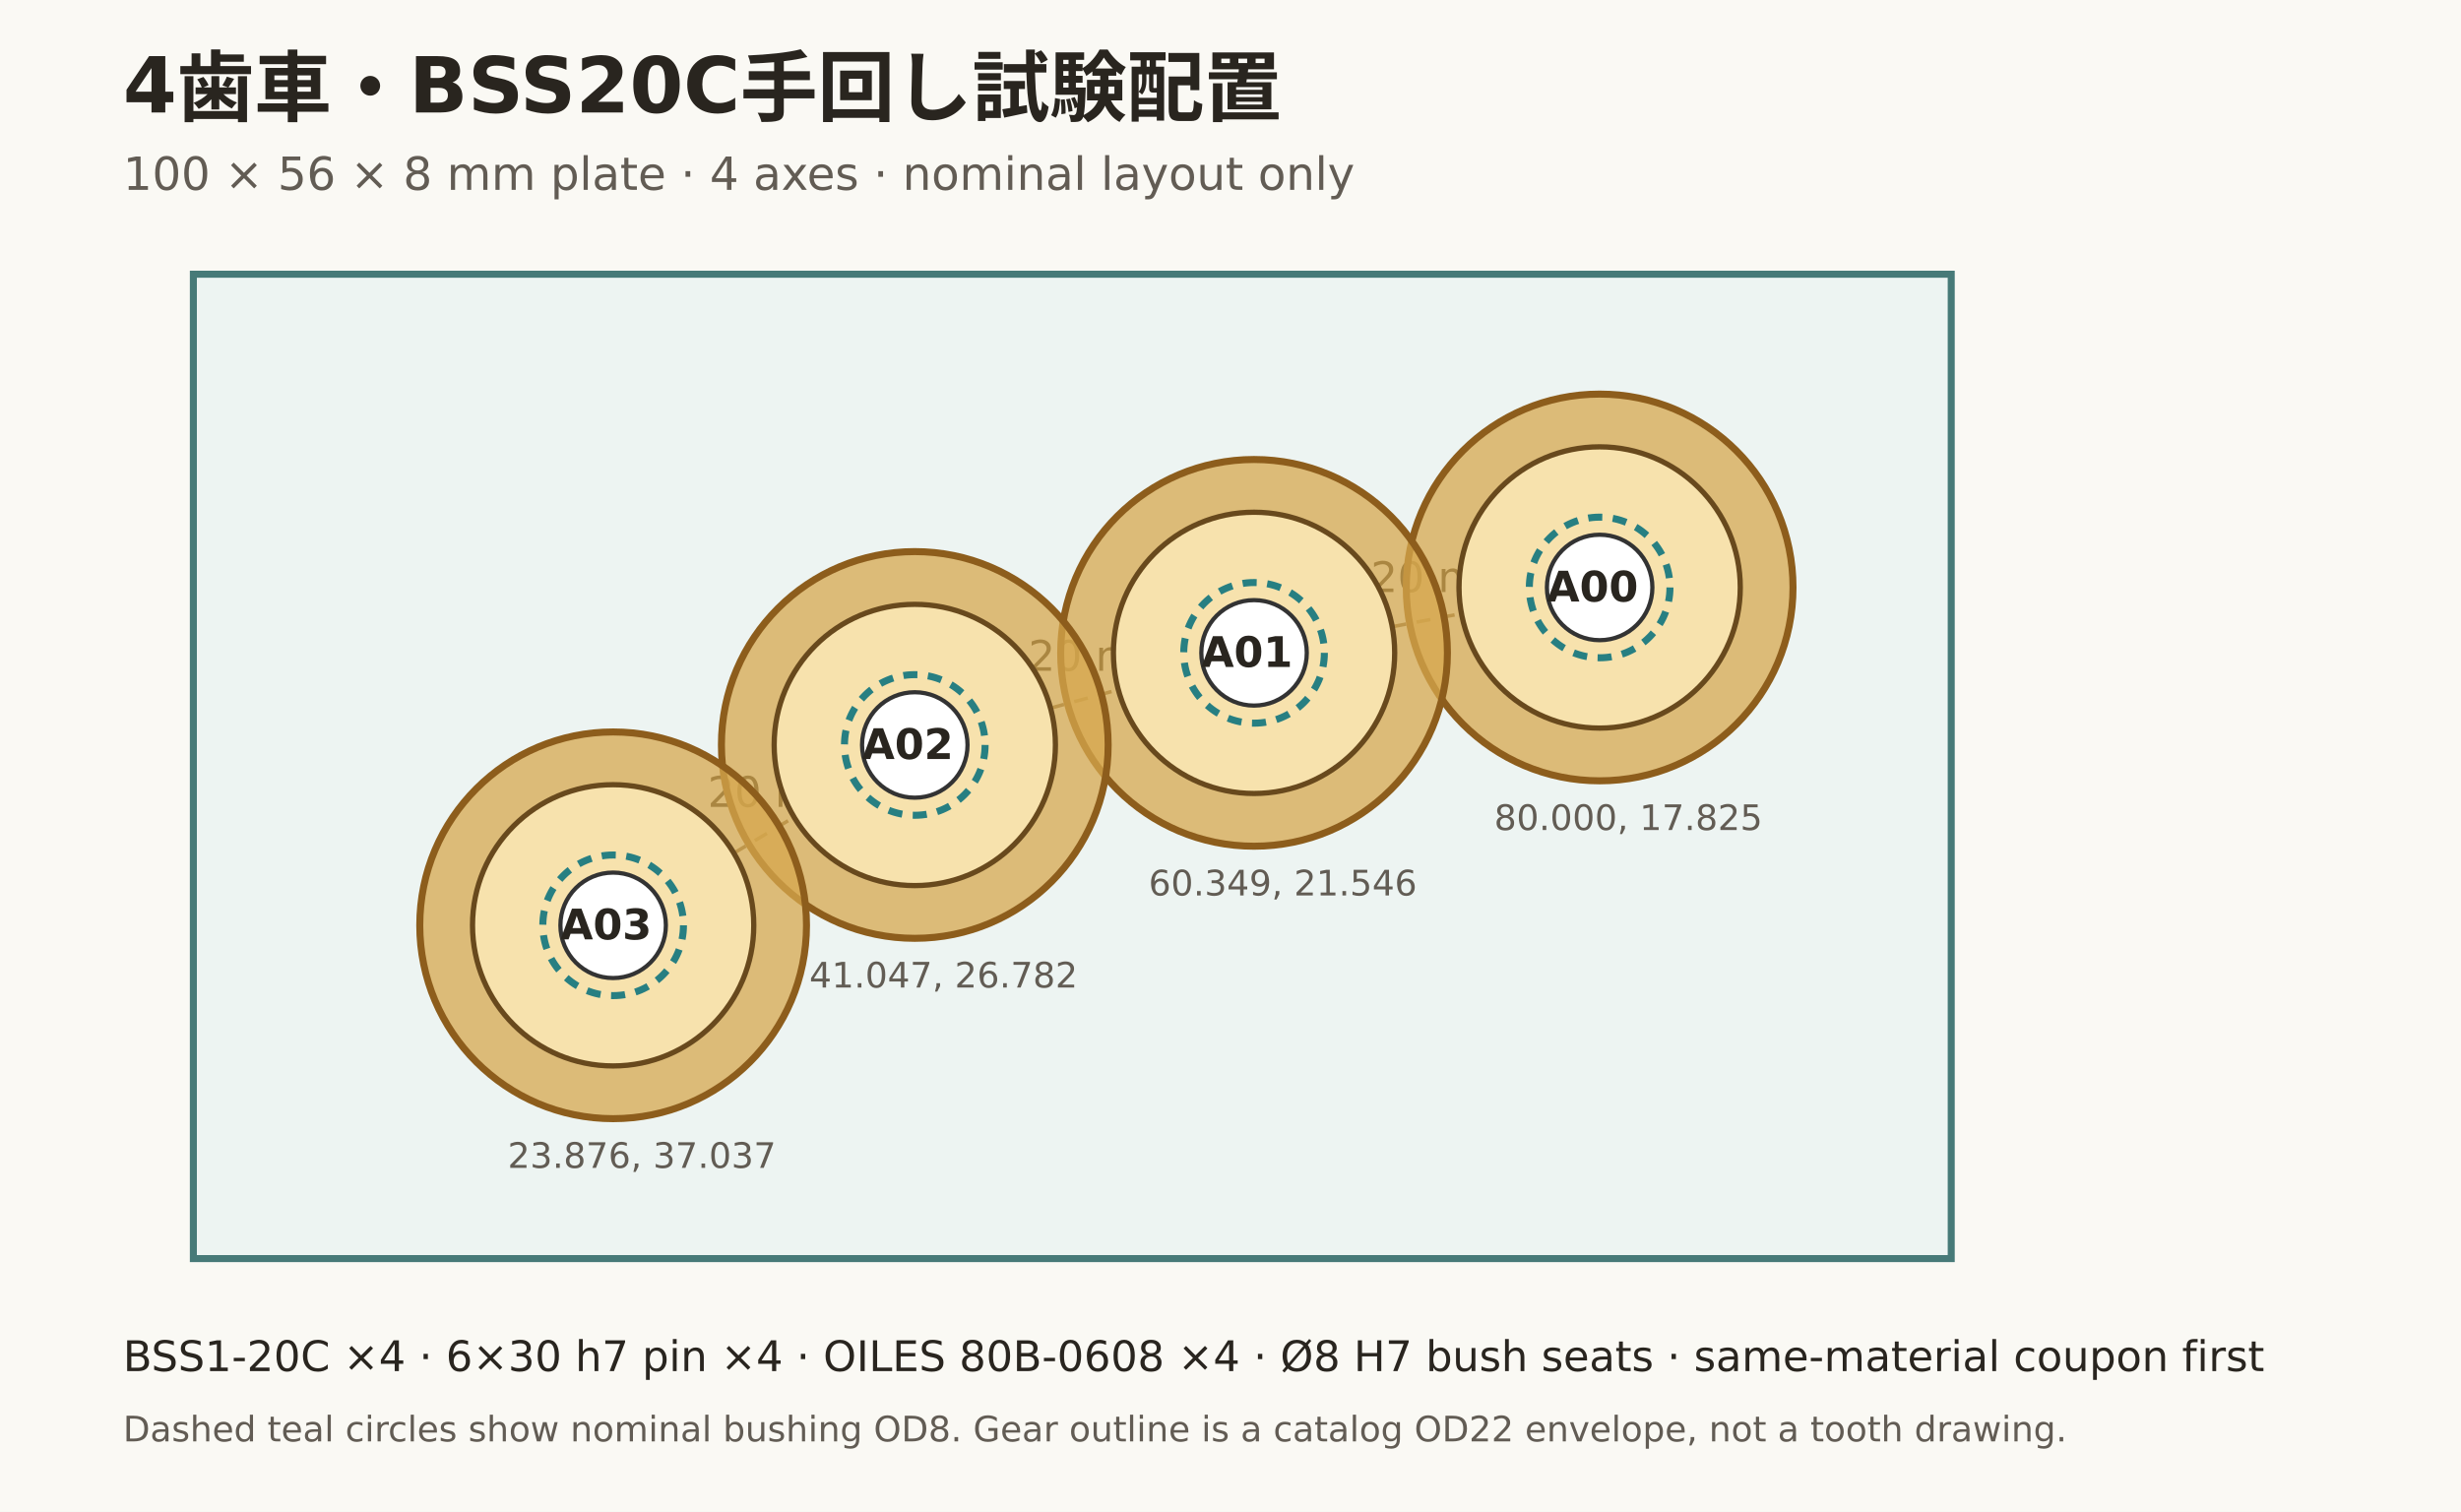
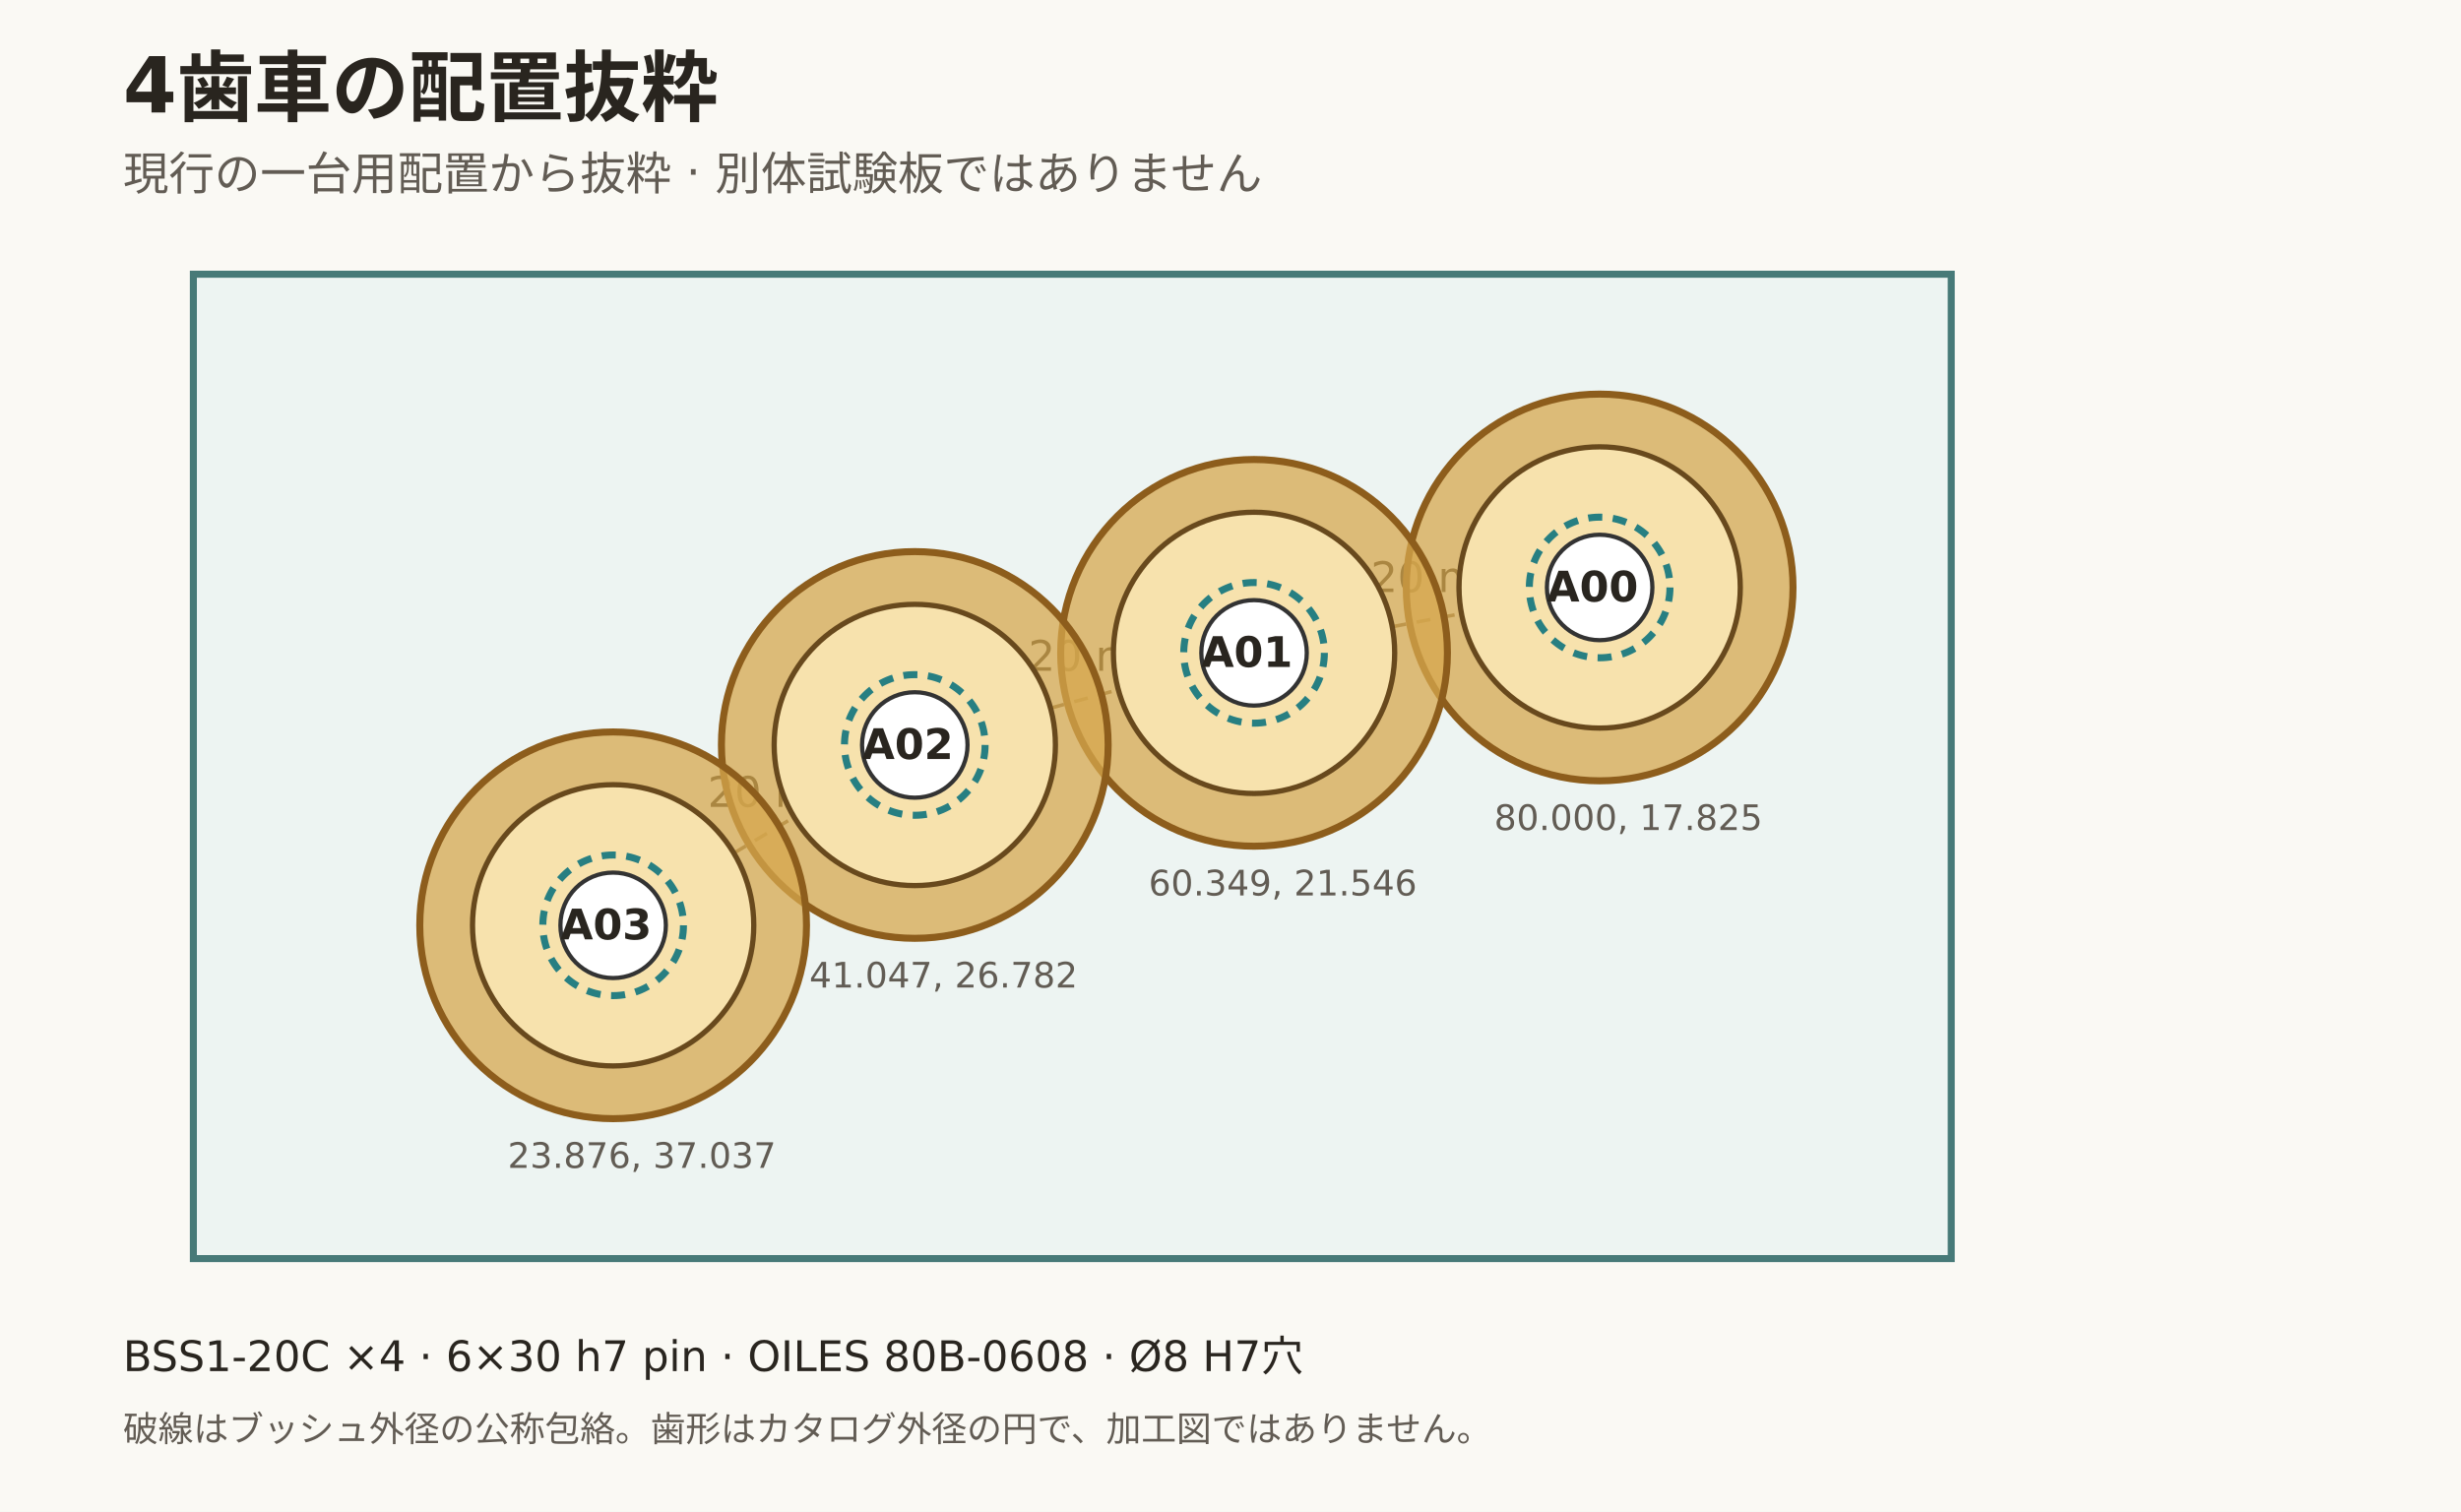
<svg xmlns="http://www.w3.org/2000/svg" width="700" height="430" viewBox="0 0 700 430" role="img" aria-labelledby="title desc">
  <rect width="700" height="430" fill="#faf9f4" />
  <style>text{font-family:DejaVu Sans,sans-serif;fill:#29251f}.title{font-size:22px;font-weight:bold}.sub{font-size:13px;fill:#625c54}.plate{fill:#edf4f2;stroke:#477a78;stroke-width:2}.gear{fill:#d7a84e;fill-opacity:.74;stroke:#8d5d1c;stroke-width:2}.hub{fill:#f7e2ad;stroke:#68491d;stroke-width:1.5}.bore{fill:#fff;stroke:#333;stroke-width:1.2}.bush{fill:none;stroke:#277f82;stroke-width:2;stroke-dasharray:4 3}.mesh{stroke:#796344;stroke-width:1;stroke-dasharray:4 3}.id{font-size:12px;font-weight:bold}.small{font-size:12px}.tiny{font-size:10px;fill:#625c54}</style>
-   <text class="title" x="35" y="32">4歯車・BSS20C手回し試験配置</text>
-   <text class="sub" x="35" y="54">100 × 56 × 8 mm plate · 4 axes · nominal layout only</text>
+   <text class="title" x="35" y="32">4歯車の配置抜粋</text>
+   <text class="sub" x="35" y="54">現行の一台用配置から抜粋 · 別体試験板ではありません</text>
  <rect class="plate" x="55.0" y="78.0" width="500.0" height="280.0" />
  <line class="mesh" x1="455.0" y1="167.1" x2="356.7" y2="185.7" />
  <text class="small" x="389.9" y="168.4">20 mm</text>
  <line class="mesh" x1="356.7" y1="185.7" x2="260.2" y2="211.9" />
  <text class="small" x="292.5" y="190.8">20 mm</text>
  <line class="mesh" x1="260.2" y1="211.9" x2="174.4" y2="263.2" />
  <text class="small" x="201.3" y="229.5">20 mm</text>
  <circle class="gear" cx="455.0" cy="167.1" r="55" />
  <circle class="hub" cx="455.0" cy="167.1" r="40" />
  <circle class="bush" cx="455.0" cy="167.1" r="20" />
  <circle class="bore" cx="455.0" cy="167.1" r="15" />
  <text class="id" x="440.0" y="171.1">A00</text>
  <text class="tiny" x="425.0" y="236.1">80.000, 17.825</text>
  <circle class="gear" cx="356.7" cy="185.7" r="55" />
  <circle class="hub" cx="356.7" cy="185.7" r="40" />
  <circle class="bush" cx="356.7" cy="185.7" r="20" />
  <circle class="bore" cx="356.7" cy="185.7" r="15" />
  <text class="id" x="341.7" y="189.7">A01</text>
  <text class="tiny" x="326.7" y="254.7">60.349, 21.546</text>
  <circle class="gear" cx="260.2" cy="211.9" r="55" />
  <circle class="hub" cx="260.2" cy="211.9" r="40" />
  <circle class="bush" cx="260.2" cy="211.9" r="20" />
  <circle class="bore" cx="260.2" cy="211.9" r="15" />
  <text class="id" x="245.2" y="215.9">A02</text>
  <text class="tiny" x="230.2" y="280.9">41.047, 26.782</text>
  <circle class="gear" cx="174.4" cy="263.2" r="55" />
  <circle class="hub" cx="174.4" cy="263.2" r="40" />
  <circle class="bush" cx="174.4" cy="263.2" r="20" />
  <circle class="bore" cx="174.4" cy="263.2" r="15" />
  <text class="id" x="159.4" y="267.2">A03</text>
  <text class="tiny" x="144.4" y="332.2">23.876, 37.037</text>
-   <text class="small" x="35" y="390">BSS1-20C ×4 · 6×30 h7 pin ×4 · OILES 80B-0608 ×4 · Ø8 H7 bush seats · same-material coupon first</text>
-   <text class="tiny" x="35" y="410">Dashed teal circles show nominal bushing OD8. Gear outline is a catalog OD22 envelope, not a tooth drawing.</text>
+   <text class="small" x="35" y="390">BSS1-20C ×4 · 6×30 h7 pin · OILES 80B-0608 · Ø8 H7穴</text>
+   <text class="tiny" x="35" y="410">破線はブッシュ外径の公称包絡。歯形はカタログ外径の円で、加工図ではありません。</text>
</svg>
